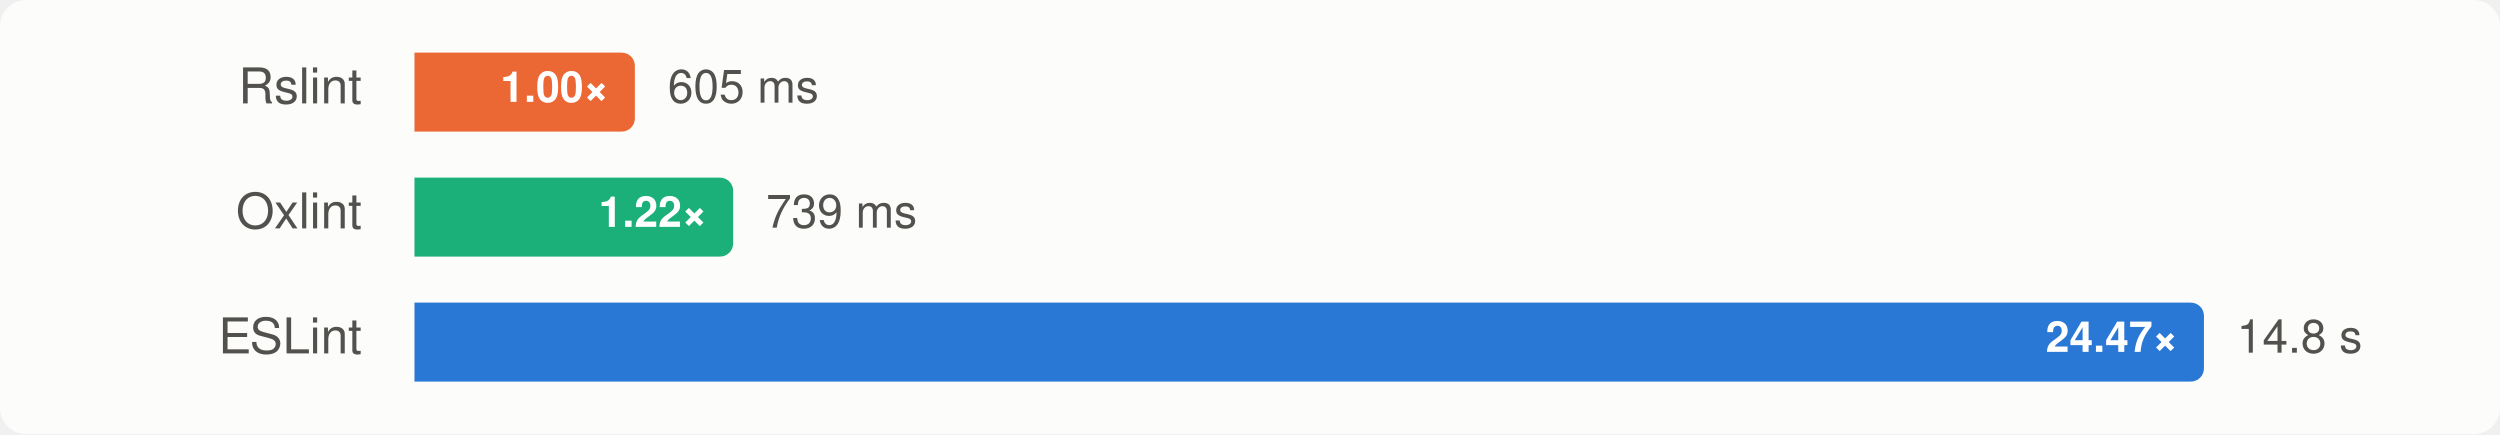
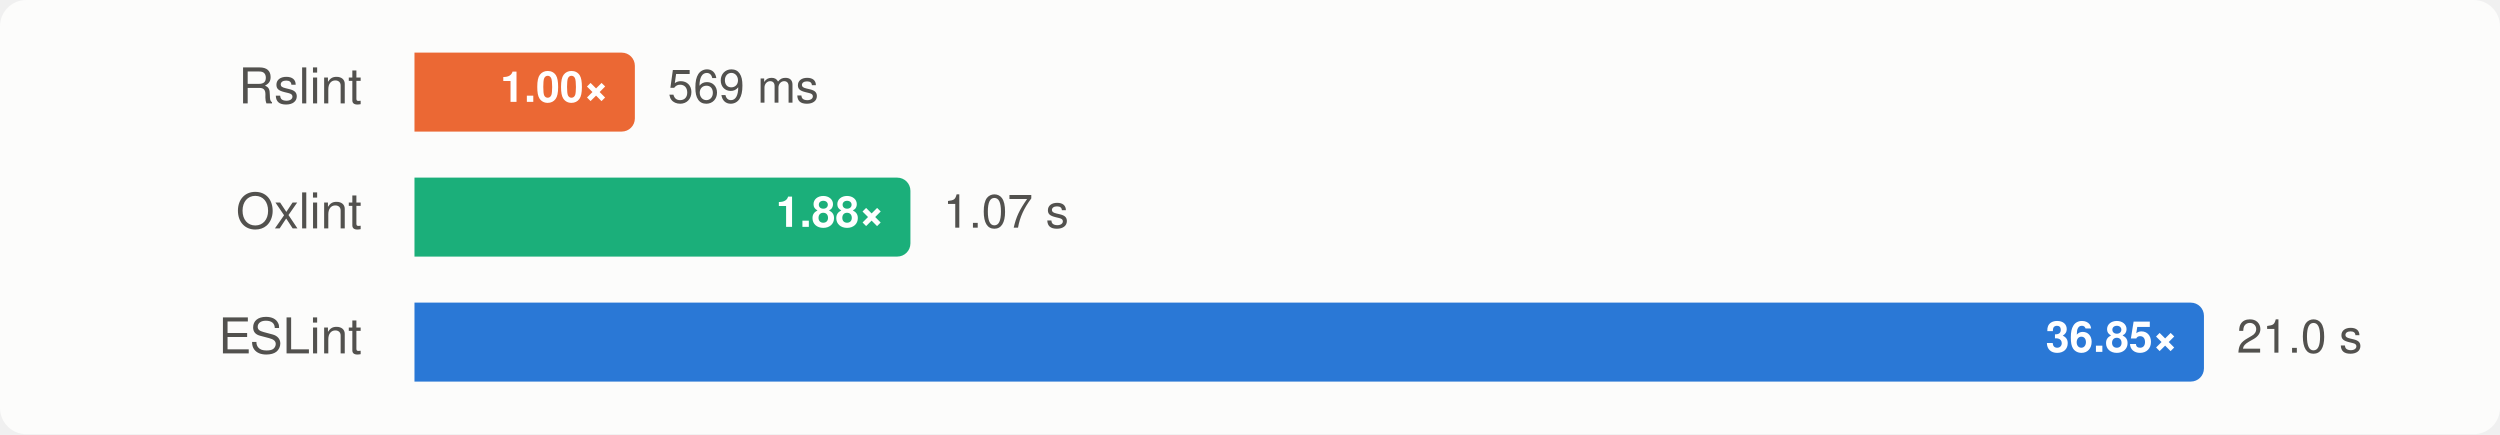
<svg xmlns="http://www.w3.org/2000/svg" width="760" height="132" viewBox="0 0 760 132" font-family="-apple-system, BlinkMacSystemFont, 'Segoe UI', Helvetica, Arial, sans-serif" role="img" aria-label="Group A, rslib: median wall time, lower is better">
  <style>
    .surface { fill: #fcfcfb; }
    .t-primary { fill: #0b0b0b; }
    .t-secondary { fill: #52514e; }
    .ratio { fill: #ffffff; }
    .bar-eslint { fill: #2a78d6; }
    .bar-rslint { fill: #eb6834; }
    .bar-oxlint { fill: #1baf7a; }
    .bar-biome { fill: #eda100; }
    @media (prefers-color-scheme: dark) {
      .surface { fill: #1a1a19; }
      .t-primary { fill: #f0efec; }
      .t-secondary { fill: #c3c2b7; }
      .bar-eslint { fill: #3987e5; }
      .bar-rslint { fill: #d95926; }
      .bar-oxlint { fill: #199e70; }
      .bar-biome { fill: #c98500; }
    }
  </style>
  <rect class="surface" width="760" height="132" rx="8" />
  <g>
    <text class="t-secondary" x="110" y="28" text-anchor="end" dominant-baseline="central" font-size="15">Rslint</text>
    <path class="bar-rslint" d="M126,16H189A4,4 0 0 1 193,20V36A4,4 0 0 1 189,40H126Z" />
    <text class="ratio" x="185" y="28" text-anchor="end" dominant-baseline="central" font-size="13" font-weight="700">1.00×</text>
-     <text class="t-secondary" x="203" y="28" dominant-baseline="central" font-size="14">605 ms</text>
+     <text class="t-secondary" x="203" y="28" dominant-baseline="central" font-size="14">569 ms</text>
  </g>
  <g>
    <text class="t-secondary" x="110" y="66" text-anchor="end" dominant-baseline="central" font-size="15">Oxlint</text>
-     <path class="bar-oxlint" d="M126,54H218.88A4,4 0 0 1 222.88,58V74A4,4 0 0 1 218.88,78H126Z" />
-     <text class="ratio" x="214.88" y="66" text-anchor="end" dominant-baseline="central" font-size="13" font-weight="700">1.22×</text>
-     <text class="t-secondary" x="232.88" y="66" dominant-baseline="central" font-size="14">739 ms</text>
+     <path class="bar-oxlint" d="M126,54H272.768A4,4 0 0 1 276.768,58V74A4,4 0 0 1 272.768,78H126Z" />
+     <text class="ratio" x="268.768" y="66" text-anchor="end" dominant-baseline="central" font-size="13" font-weight="700">1.88×</text>
+     <text class="t-secondary" x="286.768" y="66" dominant-baseline="central" font-size="14">1.07 s</text>
  </g>
  <g>
    <text class="t-secondary" x="110" y="104" text-anchor="end" dominant-baseline="central" font-size="15">ESLint</text>
    <path class="bar-eslint" d="M126,92H666A4,4 0 0 1 670,96V112A4,4 0 0 1 666,116H126Z" />
-     <text class="ratio" x="662" y="104" text-anchor="end" dominant-baseline="central" font-size="13" font-weight="700">24.47×</text>
-     <text class="t-secondary" x="680" y="104" dominant-baseline="central" font-size="14">14.8 s</text>
+     <text class="ratio" x="662" y="104" text-anchor="end" dominant-baseline="central" font-size="13" font-weight="700">36.85×</text>
+     <text class="t-secondary" x="680" y="104" dominant-baseline="central" font-size="14">21.0 s</text>
  </g>
</svg>
